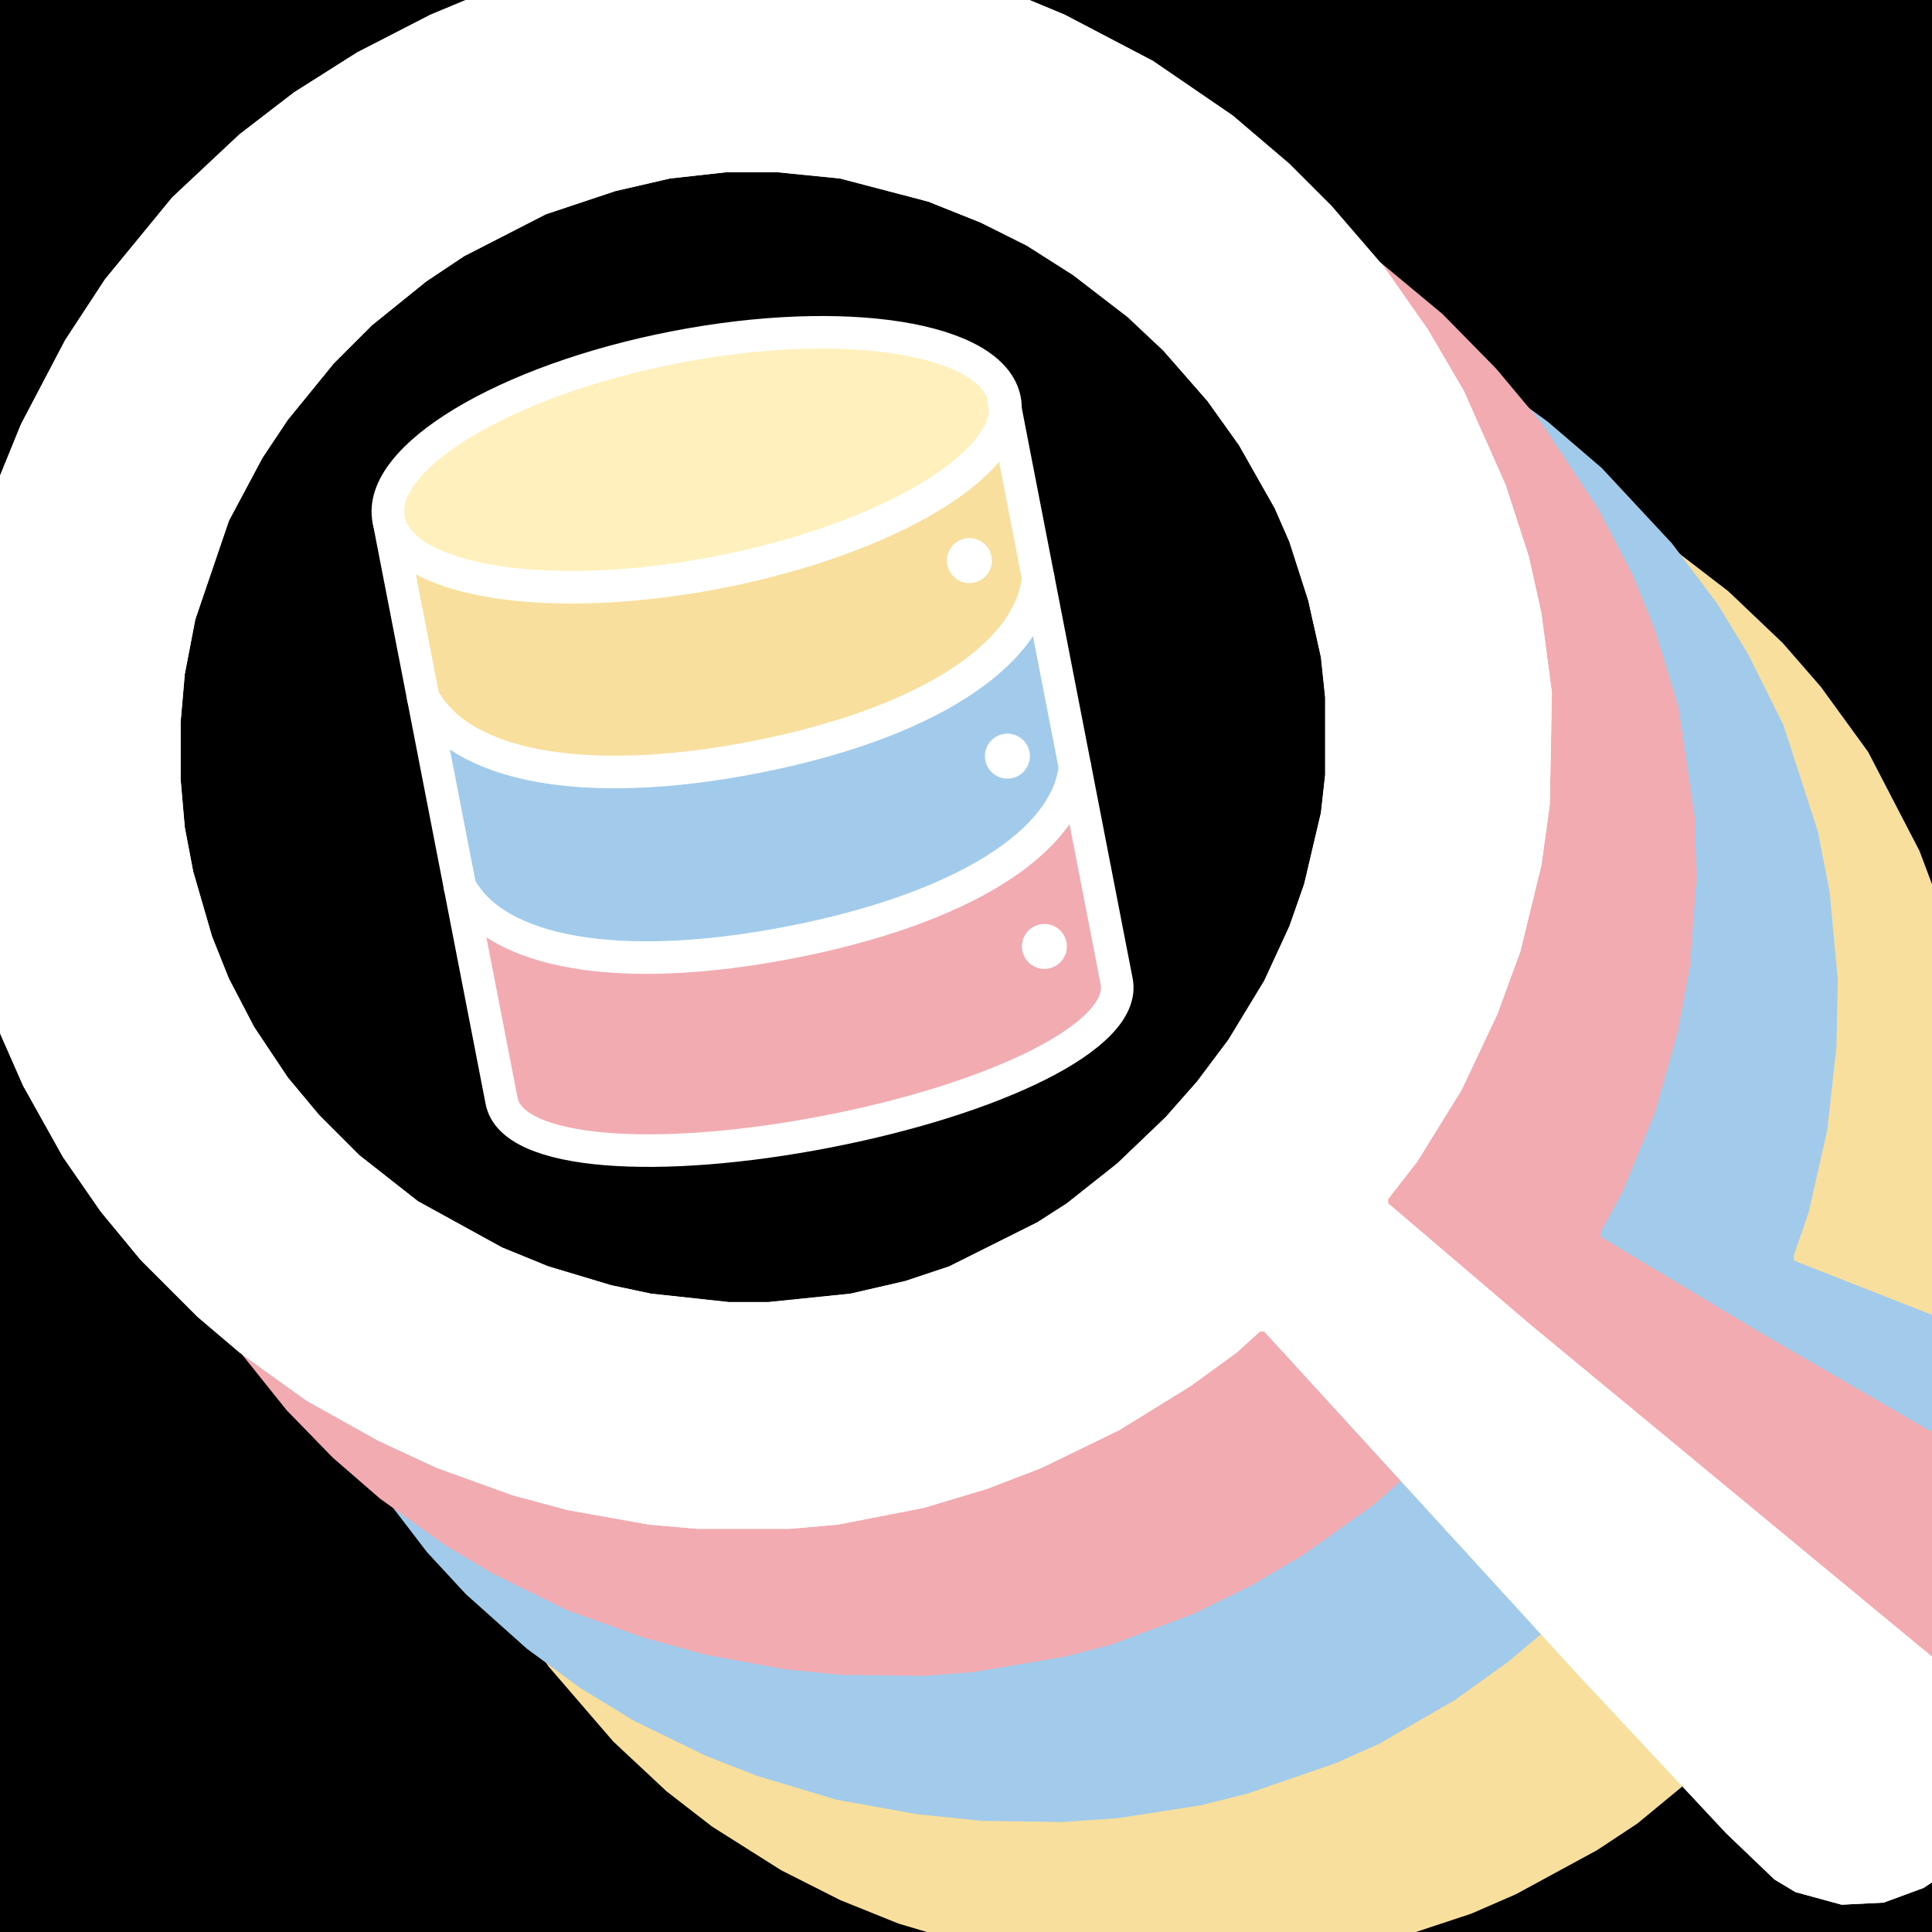
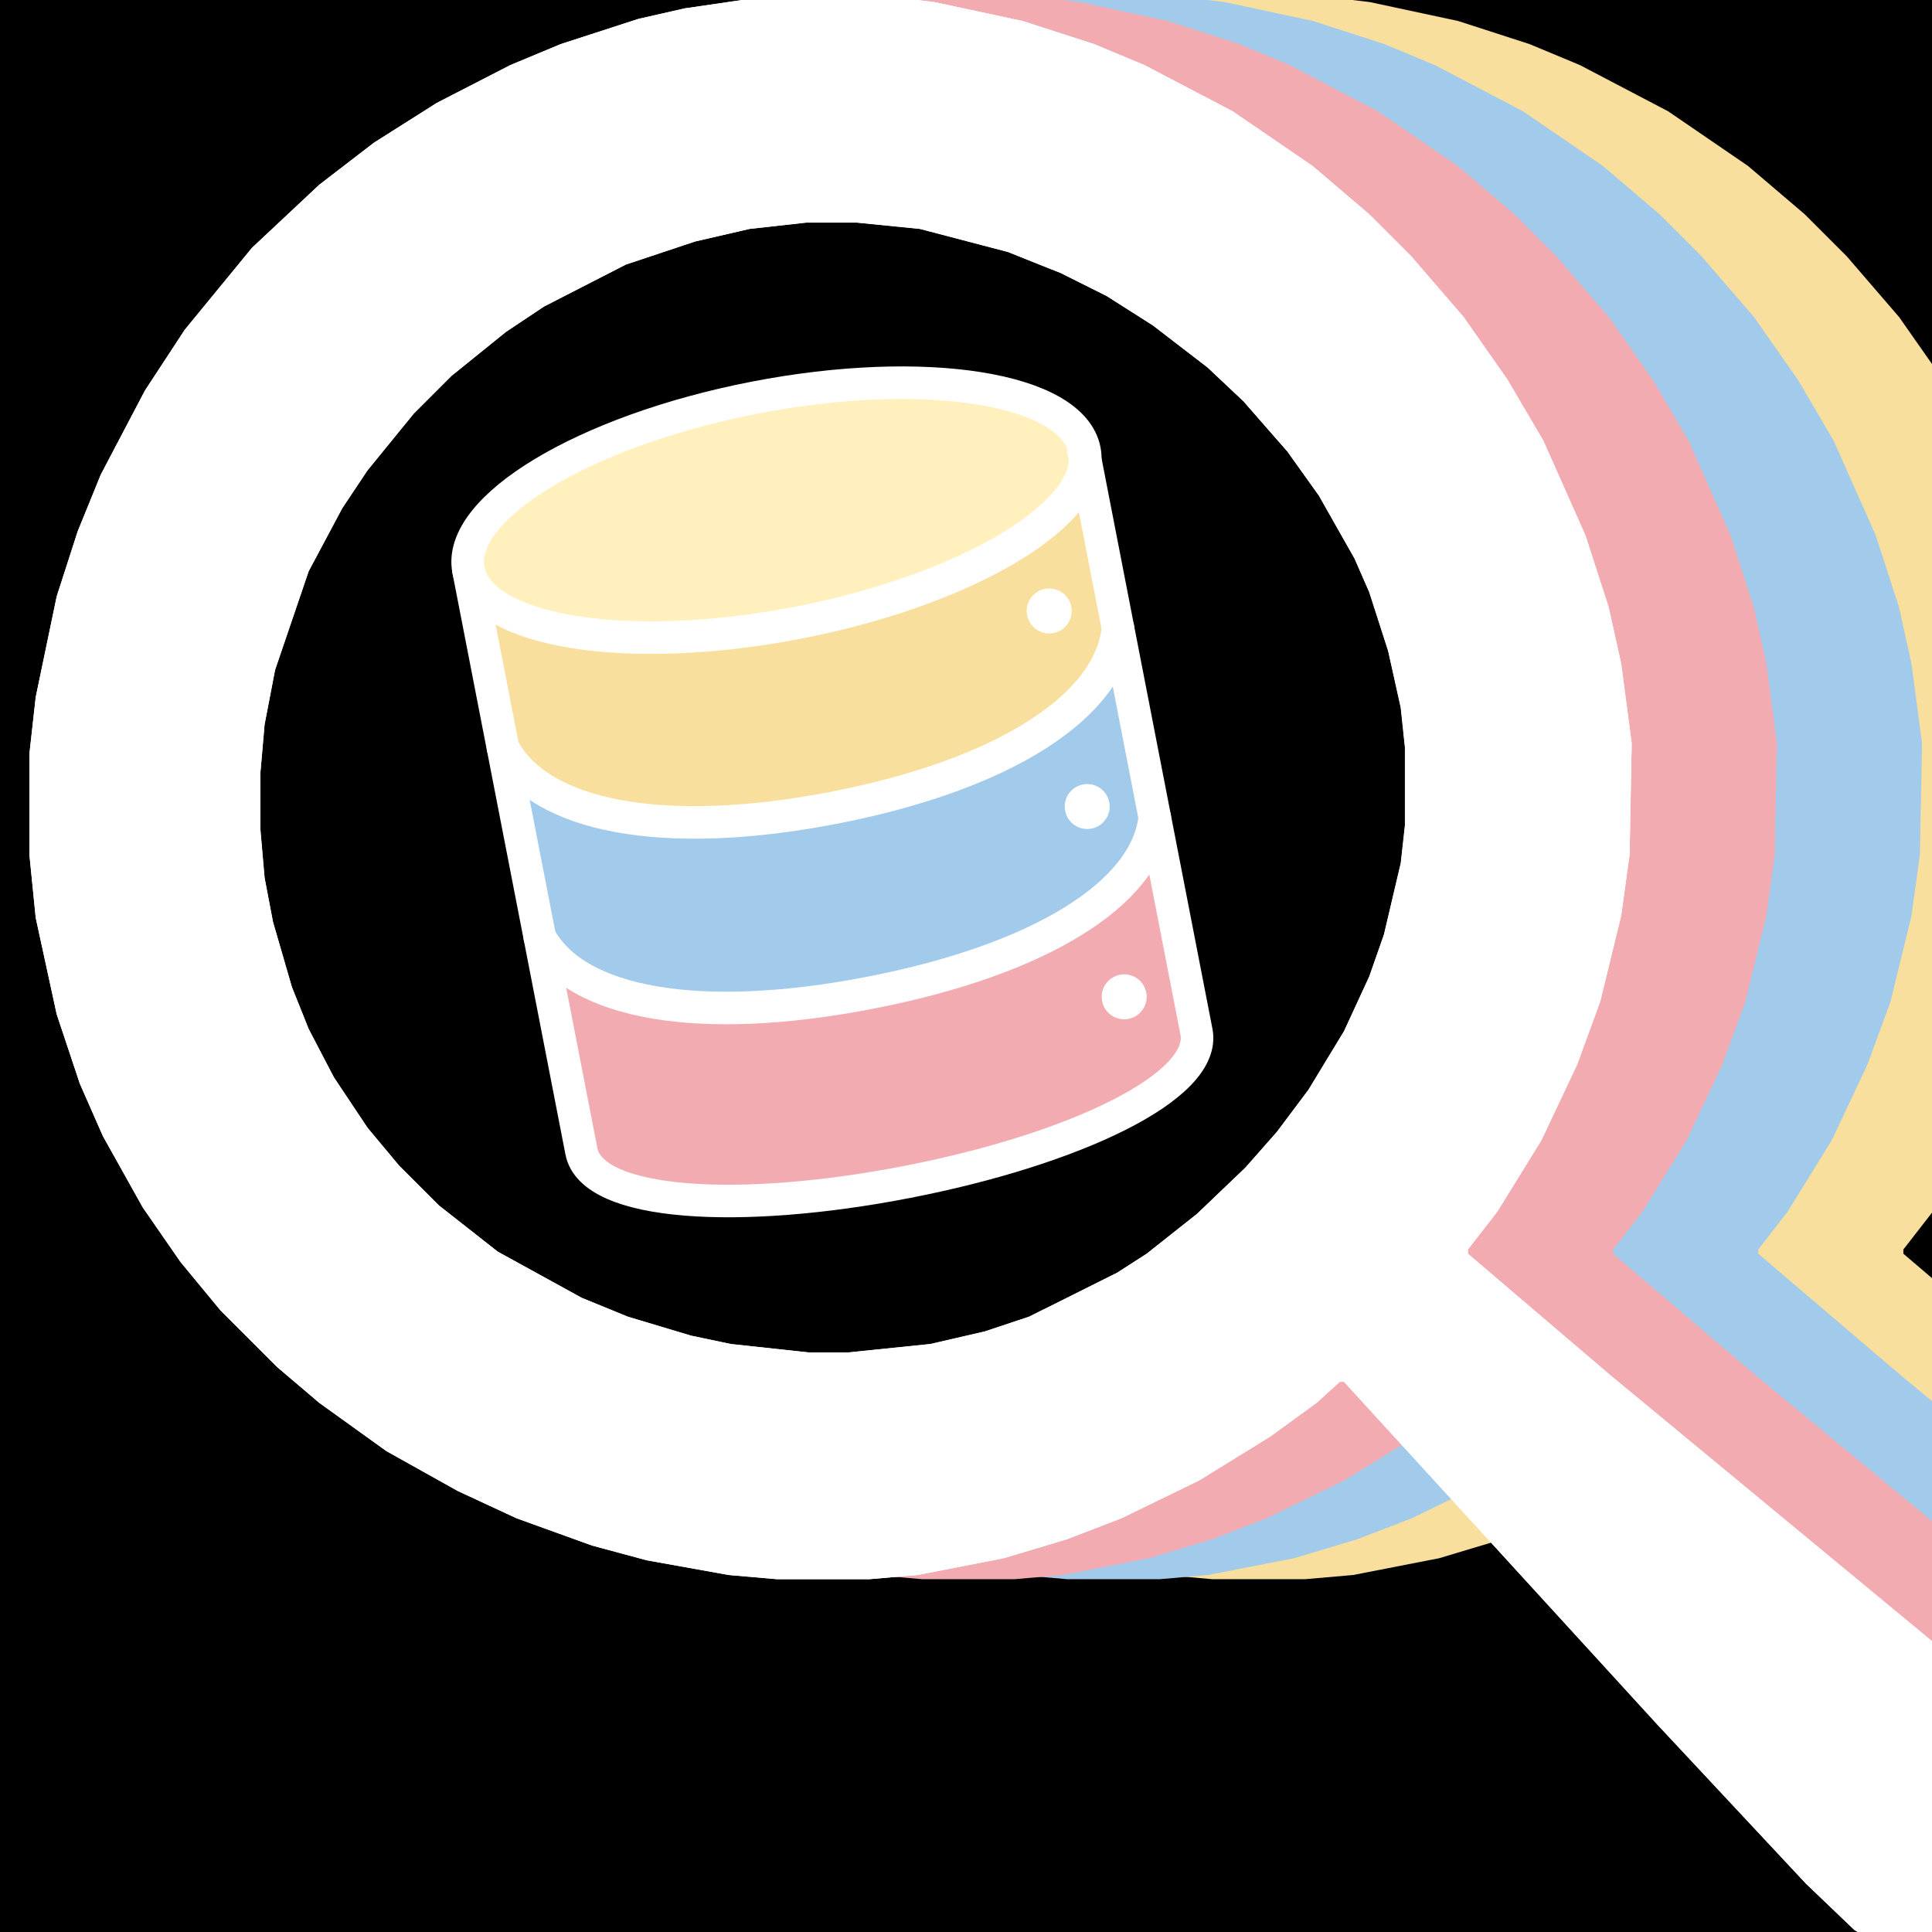
- <svg xmlns="http://www.w3.org/2000/svg" xmlns:xlink="http://www.w3.org/1999/xlink" width="1536" height="1536" viewBox="109 194 920 920" role="img" aria-labelledby="title desc">
+ <svg xmlns="http://www.w3.org/2000/svg" xmlns:xlink="http://www.w3.org/1999/xlink" width="1536" height="1536" viewBox="71 170 920 920" role="img" aria-labelledby="title desc">
  <defs>
    <path id="magnifier" fill-rule="evenodd" d="M288 191 L258 223 L238 249 L219 279 L201 314 L191 338 L179 375 L174 397 L168 438 L168 491 L171 516 L180 558 L191 592 L201 616 L223 658 L249 696 L272 723 L292 743 L321 768 L351 789 L380 806 L425 826 L459 837 L486 843 L524 848 L577 847 L606 843 L647 833 L677 822 L713 805 L747 784 L765 770 L767 770 L825 838 L992 1040 L1005 1050 L1015 1055 L1027 1058 L1052 1057 L1059 1055 L1075 1046 L1087 1034 L1093 1025 L1100 1006 L1101 986 L1095 964 L1089 954 L1067 931 L991 860 L828 711 L828 709 L838 698 L854 676 L875 642 L893 605 L903 579 L912 549 L920 508 L922 485 L922 441 L920 418 L913 379 L906 353 L893 317 L880 289 L861 255 L838 223 L821 203 L794 176 L771 157 L745 139 L711 120 L686 109 L653 98 L607 88 L577 85 L529 85 L502 88 L454 98 L423 108 L396 119 L356 140 L327 159 Z M538 195 L565 195 L588 197 L609 201 L640 210 L660 218 L683 230 L707 246 L725 261 L744 280 L766 308 L788 348 L797 370 L806 400 L810 419 L814 456 L814 475 L810 514 L804 540 L797 561 L776 603 L767 617 L748 641 L726 664 L709 679 L689 694 L661 711 L635 723 L615 730 L581 738 L563 740 L526 740 L507 738 L480 732 L452 723 L436 716 L406 699 L385 684 L361 663 L345 646 L325 620 L311 598 L300 576 L290 551 L279 509 L276 479 L276 455 L279 428 L285 402 L296 369 L316 330 L328 312 L349 286 L367 268 L394 246 L412 234 L442 218 L489 202 L515 197 Z" />
    <path id="lens-opening" d="M538 195 L565 195 L588 197 L609 201 L640 210 L660 218 L683 230 L707 246 L725 261 L744 280 L766 308 L788 348 L797 370 L806 400 L810 419 L814 456 L814 475 L810 514 L804 540 L797 561 L776 603 L767 617 L748 641 L726 664 L709 679 L689 694 L661 711 L635 723 L615 730 L581 738 L563 740 L526 740 L507 738 L480 732 L452 723 L436 716 L406 699 L385 684 L361 663 L345 646 L325 620 L311 598 L300 576 L290 551 L279 509 L276 479 L276 455 L279 428 L285 402 L296 369 L316 330 L328 312 L349 286 L367 268 L394 246 L412 234 L442 218 L489 202 L515 197 Z" />
    <clipPath id="cylinder-clip">
      <path d="M60 356                C60 294 188 249 353 249                C518 249 645 294 645 356                V909                C645 961 512 995 353 995                C194 995 60 962 60 909 Z" />
    </clipPath>
    <clipPath id="foreground-lens-clip" clipPathUnits="userSpaceOnUse">
      <path transform="matrix(0 1 1 0 0 0)" d="M538 195 L565 195 L588 197 L609 201 L640 210 L660 218 L683 230 L707 246 L725 261 L744 280 L766 308 L788 348 L797 370 L806 400 L810 419 L814 456 L814 475 L810 514 L804 540 L797 561 L776 603 L767 617 L748 641 L726 664 L709 679 L689 694 L661 711 L635 723 L615 730 L581 738 L563 740 L526 740 L507 738 L480 732 L452 723 L436 716 L406 699 L385 684 L361 663 L345 646 L325 620 L311 598 L300 576 L290 551 L279 509 L276 479 L276 455 L279 428 L285 402 L296 369 L316 330 L328 312 L349 286 L367 268 L394 246 L412 234 L442 218 L489 202 L515 197 Z" />
    </clipPath>
  </defs>
-   <rect x="109" y="194" width="920" height="920" fill="#000000" />
+   <rect x="71" y="170" width="920" height="920" fill="#000000" />
  <g id="magnifier-and-echoes-reoriented" transform="matrix(0 1 1 0 0 0)">
-     <use id="yellow" xlink:href="#magnifier" fill="#F8DF9D" transform="translate(207.36 207.36) rotate(28.5 546.102 466.631)" />
-     <use id="blue" xlink:href="#magnifier" fill="#A1CAEB" transform="translate(138.24 138.24) rotate(19 546.102 466.631)" />
-     <use id="red" xlink:href="#magnifier" fill="#F2ABB0" transform="translate(69.12 69.12) rotate(9.5 546.102 466.631)" />
+     <use id="yellow" xlink:href="#magnifier" fill="#F8DF9D" transform="translate(0 207.36)" />
+     <use id="blue" xlink:href="#magnifier" fill="#A1CAEB" transform="translate(0 138.24)" />
+     <use id="red" xlink:href="#magnifier" fill="#F2ABB0" transform="translate(0 69.12)" />
    <use id="white" xlink:href="#magnifier" fill="#FFFFFF" />
  </g>
  <use id="lens-interior" xlink:href="#lens-opening" fill="#000000" transform="matrix(0 1 1 0 0 0)" />
  <g id="lens-contents" clip-path="url(#foreground-lens-clip)">
    <g id="lens-artwork-layout" transform="translate(-79.471 79.471)">
      <g id="pastel-repository-art">
        <g id="repository-cylinder-placement" transform="rotate(-11 546.102 466.631) translate(366.072 149.411) scale(0.51)">
          <g id="repository-cylinder">
            <g clip-path="url(#cylinder-clip)">
              <path id="bottom-red" fill="#F2ABB0" d="M60 356 C60 294 188 249 353 249                C518 249 645 294 645 356 V909                C645 961 512 995 353 995                C194 995 60 962 60 909 Z" />
              <path id="middle-blue" fill="#A1CAEB" d="M60 525 C81 595 191 639 353 639                C515 639 624 595 645 525                V705 C625 773 515 815 353 815                C191 815 81 773 60 705 Z" />
              <path id="top-yellow" fill="#F8DF9D" d="M60 356 C81 420 191 463 353 463                C515 463 624 420 645 356                V525 C624 594 515 639 353 639                C191 639 81 594 60 525 Z" />
              <ellipse id="top-oval" cx="353" cy="356" rx="293" ry="107" fill="#FFF0BD" />
            </g>
            <g fill="none" stroke="#FFFFFF" stroke-width="30.4" stroke-linejoin="round" stroke-linecap="round">
              <path id="outer-wall-and-base" d="M60 356 V909                C60 961 194 995 353 995                C512 995 645 961 645 909 V356" />
              <path id="upper-tier-divider" d="M60 525 C81 595 191 639 353 639                C515 639 624 595 645 525" />
              <path id="lower-tier-divider" d="M60 705 C81 773 191 815 353 815                C515 815 624 773 645 705" />
              <ellipse id="top-rim" cx="353" cy="356" rx="293" ry="107" />
            </g>
            <g id="tier-indicators" fill="#FFFFFF">
              <circle id="yellow-indicator" cx="585" cy="497" r="21" />
              <circle id="blue-indicator" cx="585" cy="683" r="21" />
              <circle id="red-indicator" cx="585" cy="864" r="21" />
            </g>
          </g>
        </g>
      </g>
    </g>
  </g>
  <use id="foreground-rim-top" xlink:href="#magnifier" fill="#FFFFFF" transform="matrix(0 1 1 0 0 0)" />
</svg>
